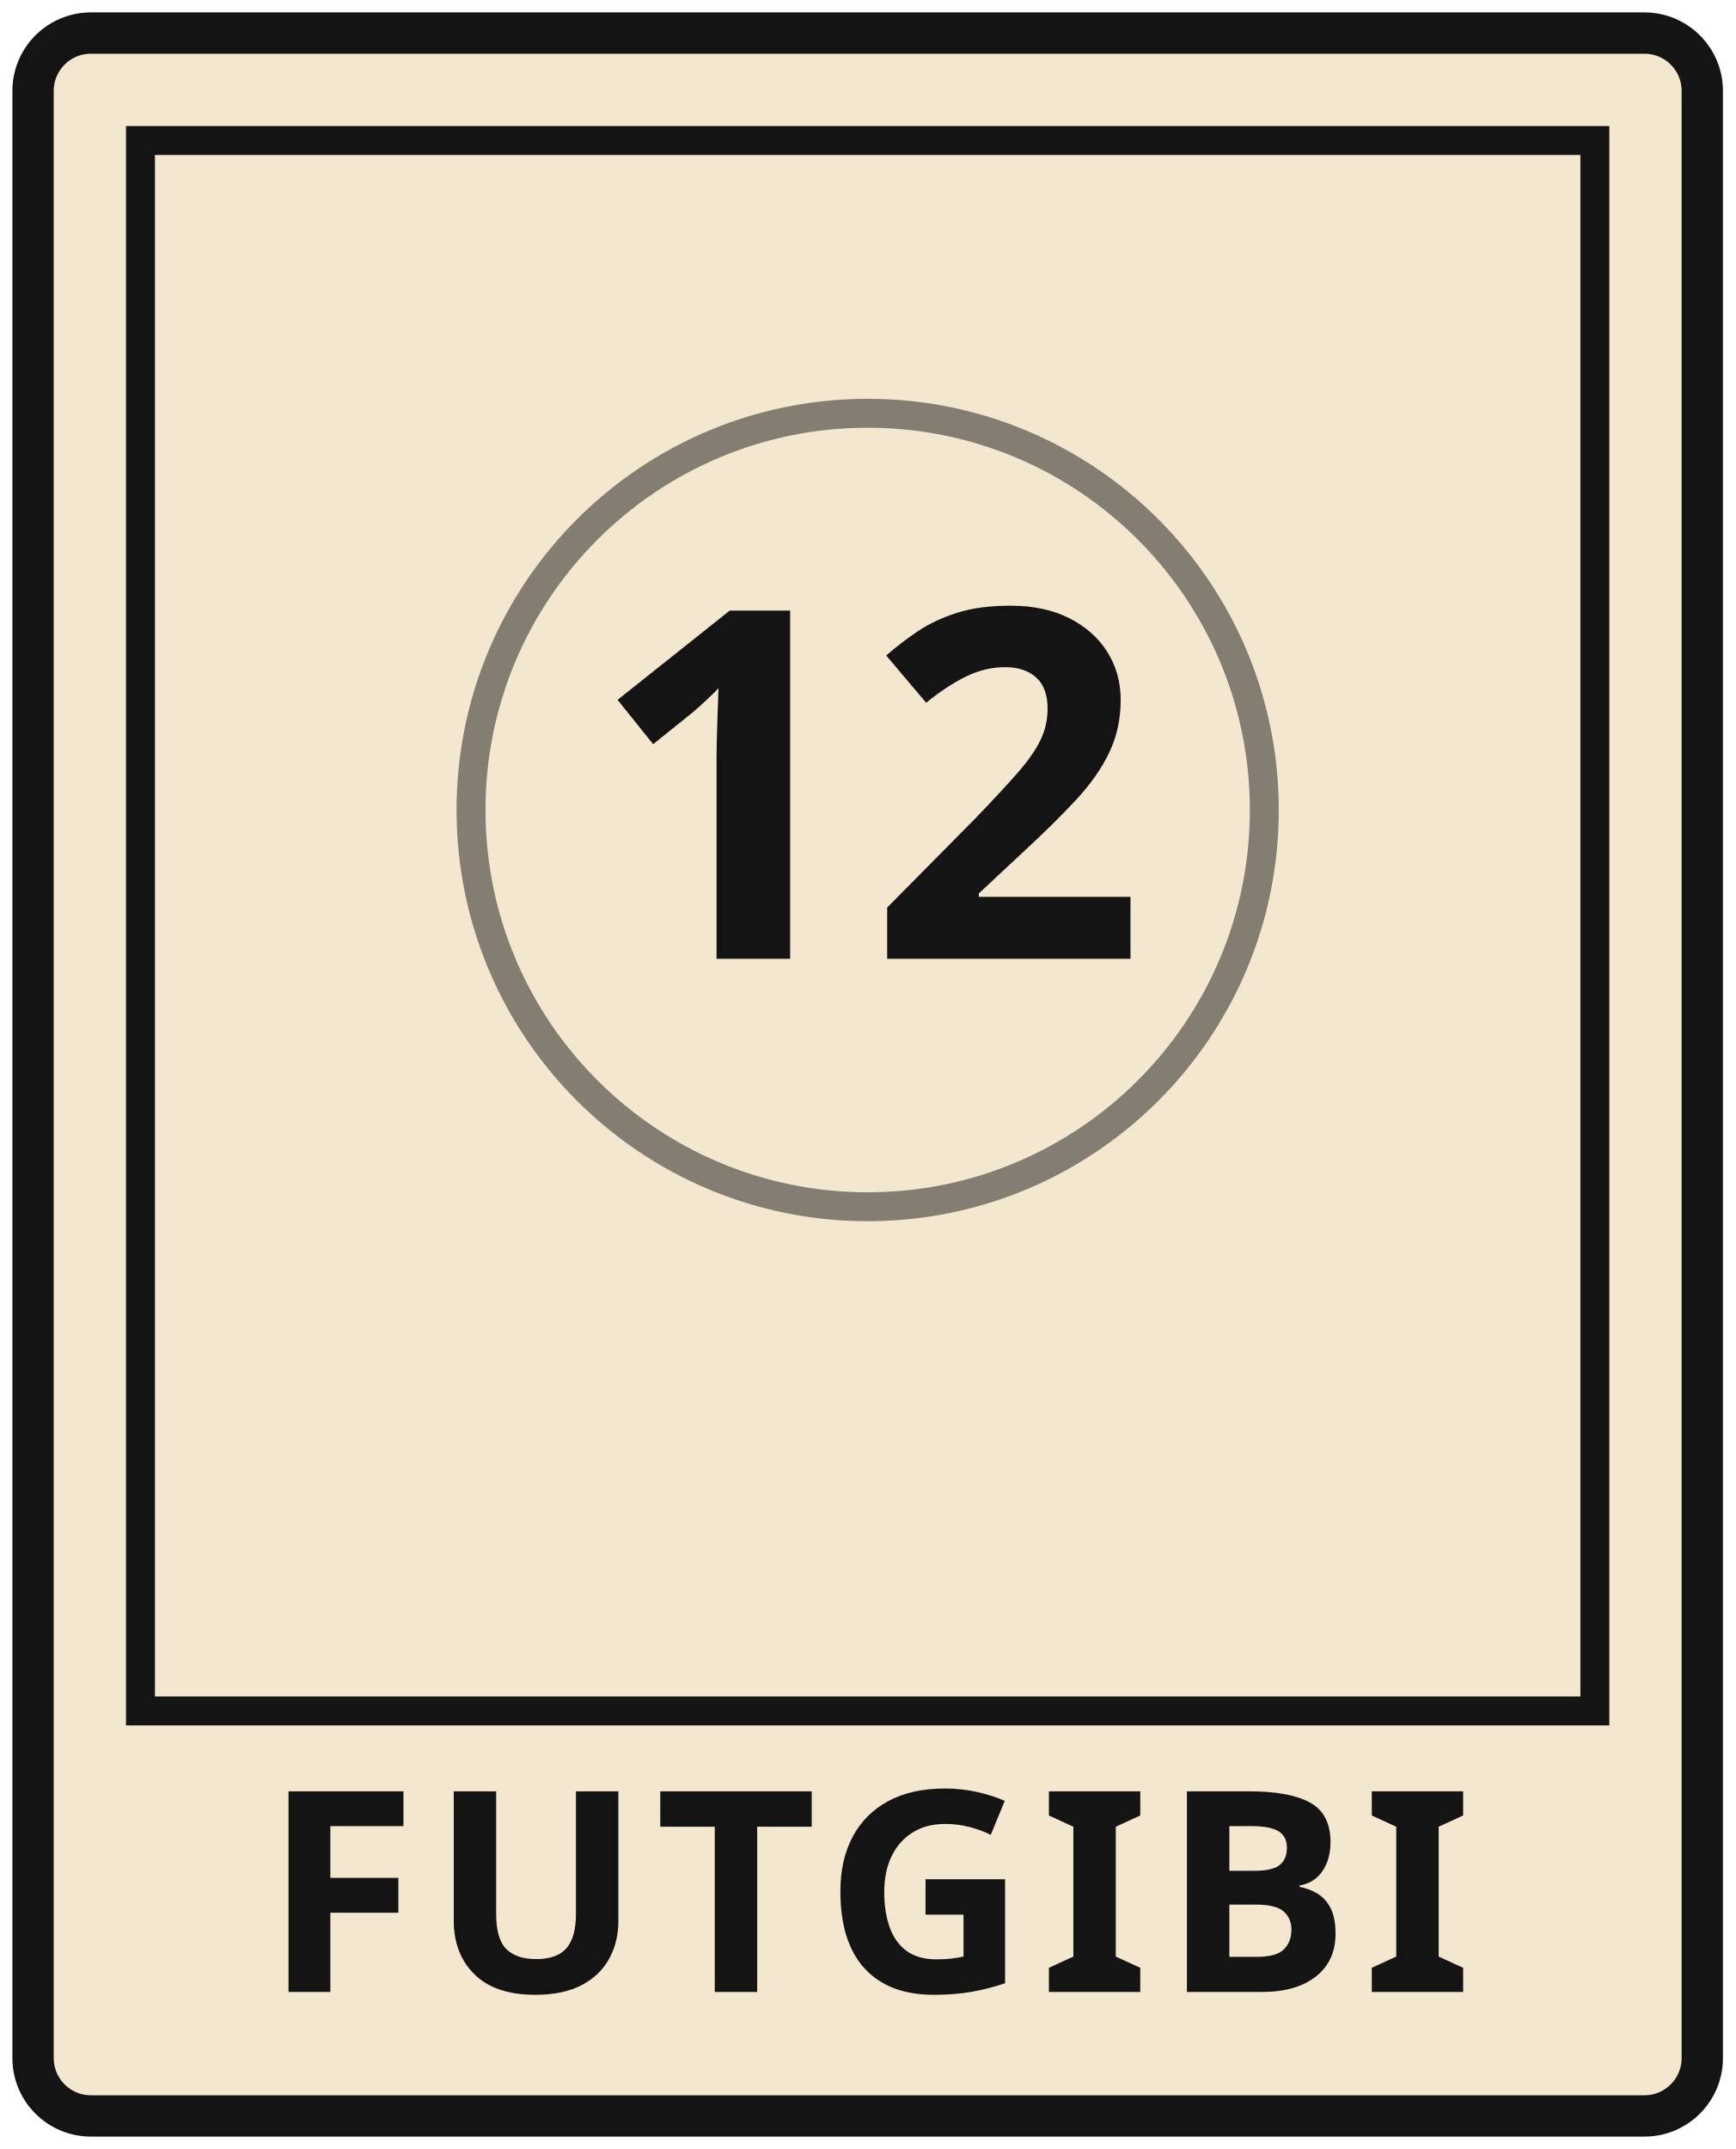
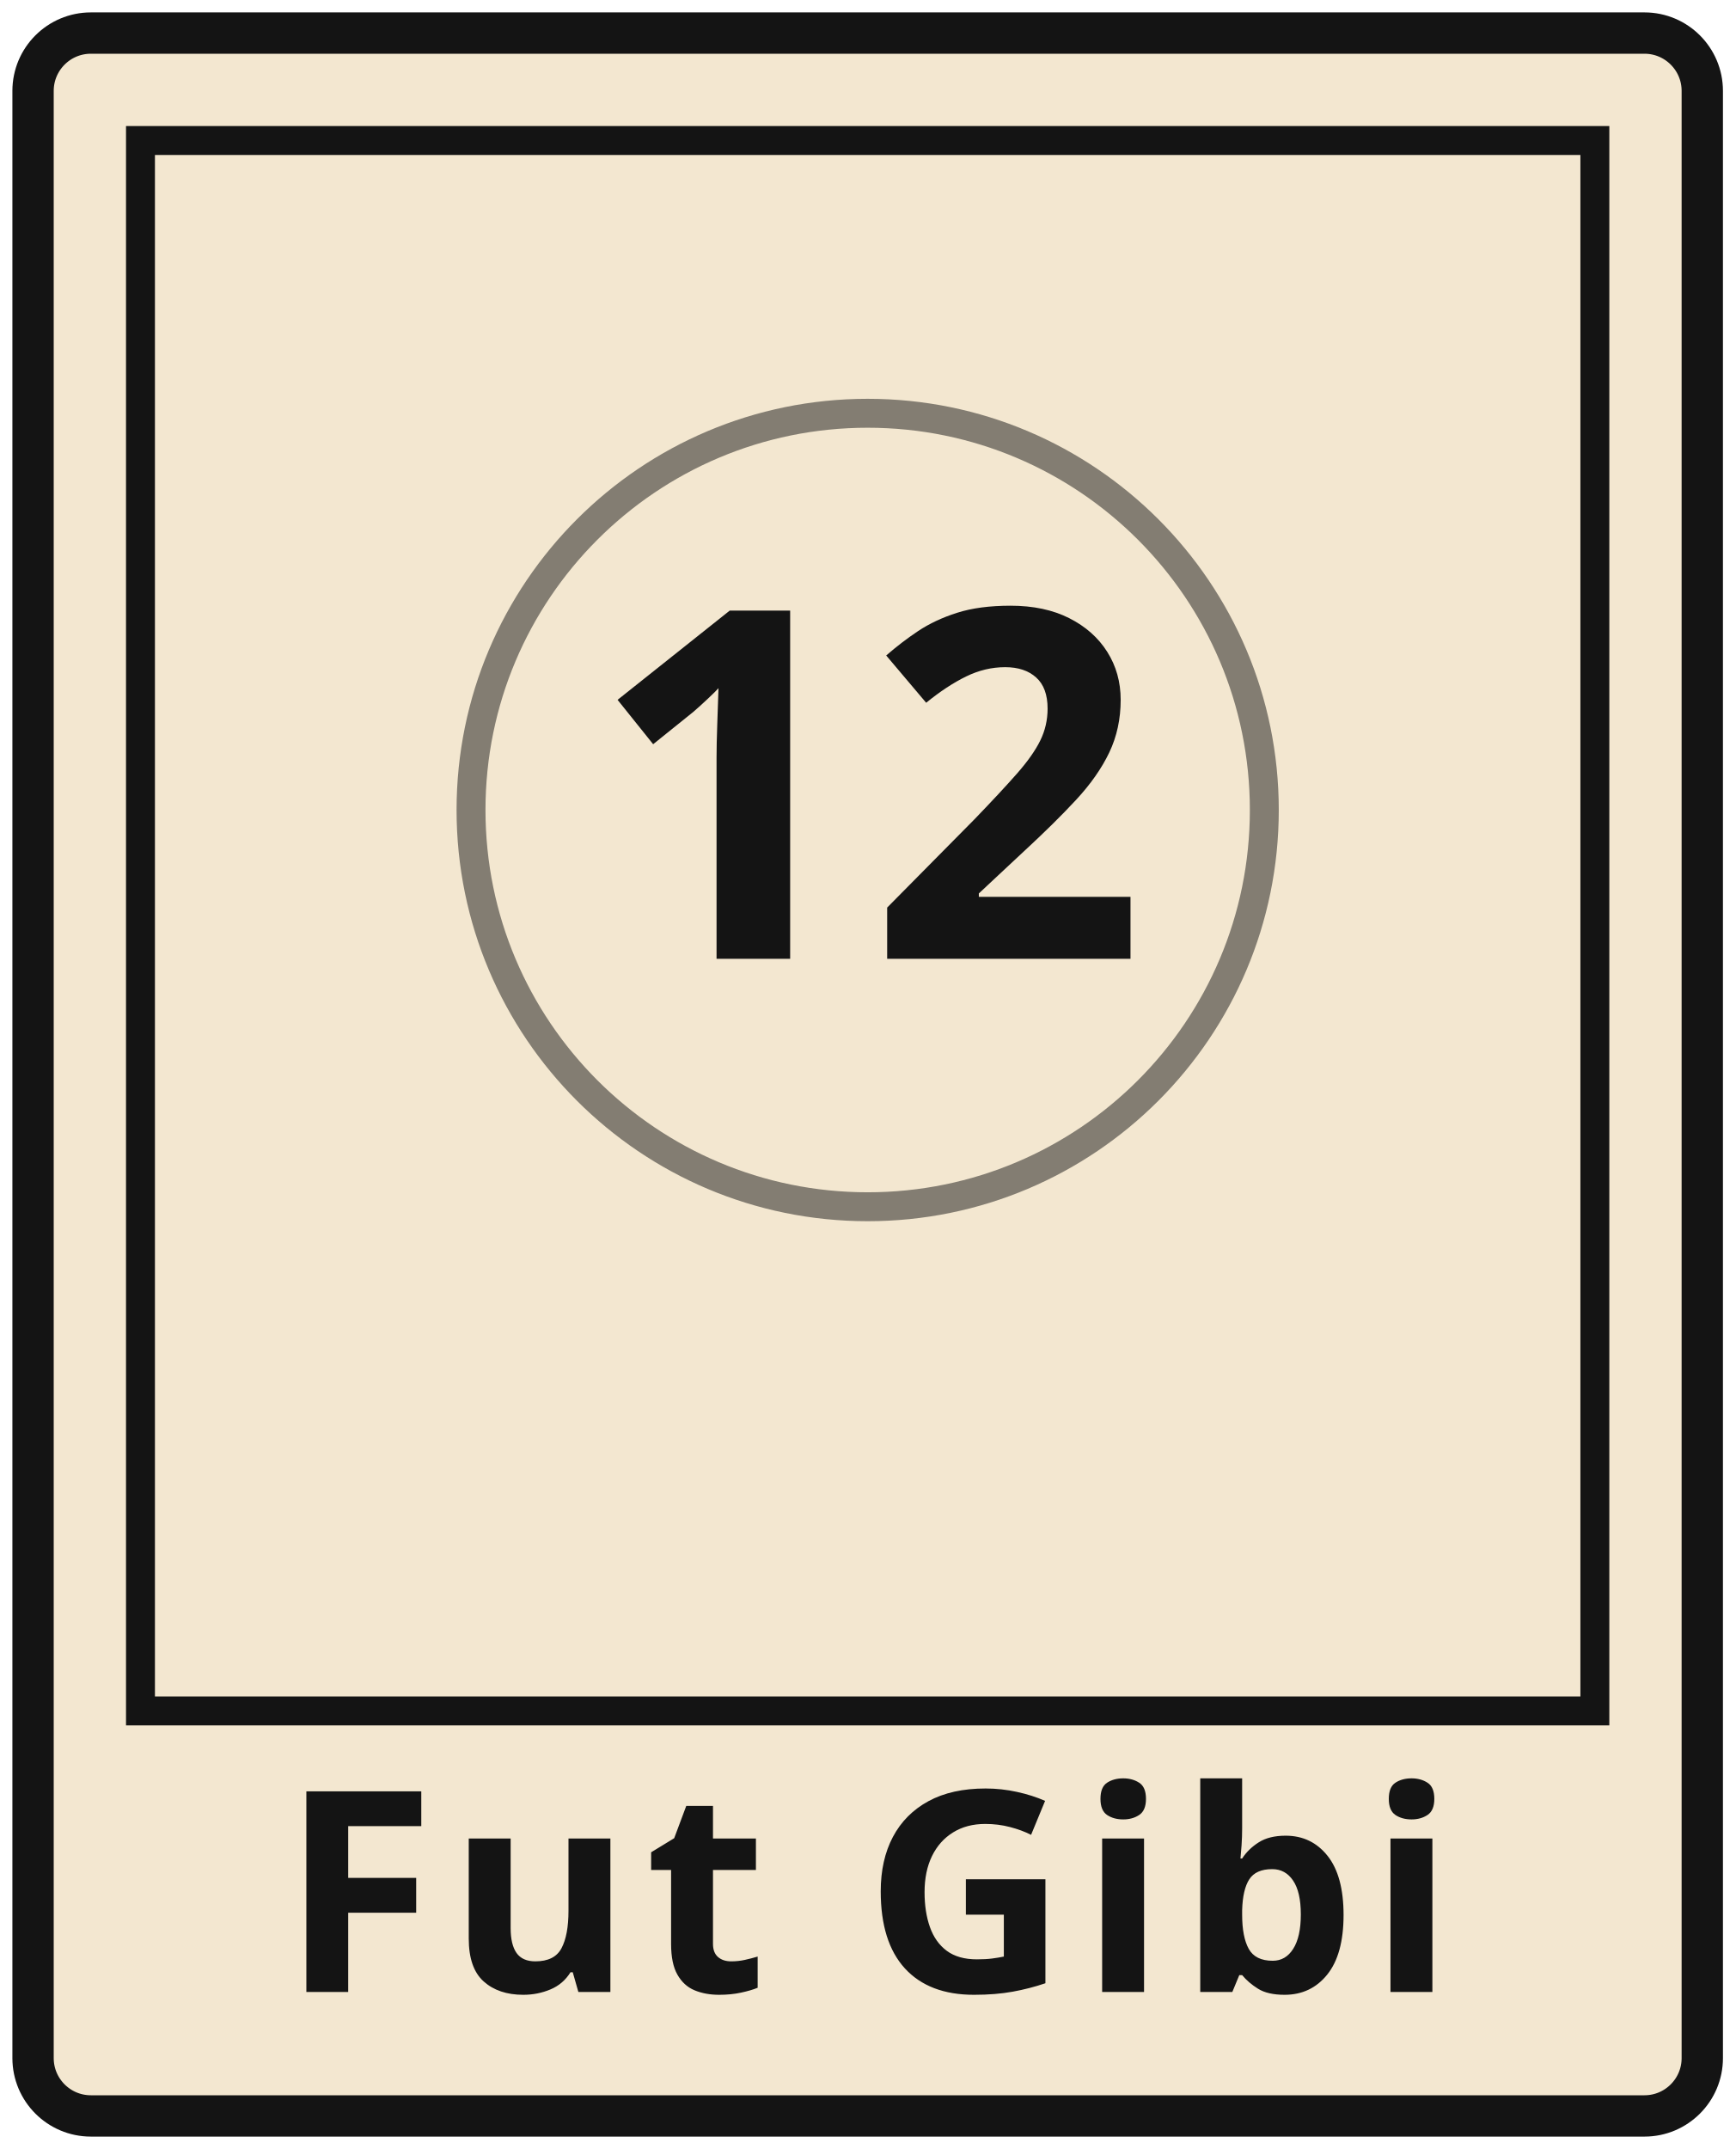
<svg xmlns="http://www.w3.org/2000/svg" viewBox="0 0 420 520" width="420" height="520">
  <rect x="8" y="8" width="404" height="504" rx="14" fill="#F3E7D0" stroke="#141414" stroke-width="10" />
  <rect x="34" y="34" width="352" height="380" fill="#F3E7D0" stroke="#141414" stroke-width="7" />
  <circle cx="210" cy="196" r="96" fill="none" stroke="#141414" stroke-width="7" opacity="0.5" />
  <text x="210" y="232" text-anchor="middle" font-family="&quot;Oswald&quot;,&quot;Big Shoulders Display&quot;,&quot;Arial Narrow&quot;,Impact,sans-serif" font-size="118" font-weight="700" fill="#141414">12</text>
-   <text x="210" y="482" text-anchor="middle" font-family="&quot;Oswald&quot;,&quot;Big Shoulders Display&quot;,&quot;Arial Narrow&quot;,Impact,sans-serif" font-size="68" font-weight="700" letter-spacing="3" fill="#141414">FUTGIBI</text>
+   <text x="210" y="482" text-anchor="middle" font-family="&quot;Oswald&quot;,&quot;Big Shoulders Display&quot;,&quot;Arial Narrow&quot;,Impact,sans-serif" font-size="68" font-weight="700" letter-spacing="3" fill="#141414">Fut Gibi</text>
</svg>
